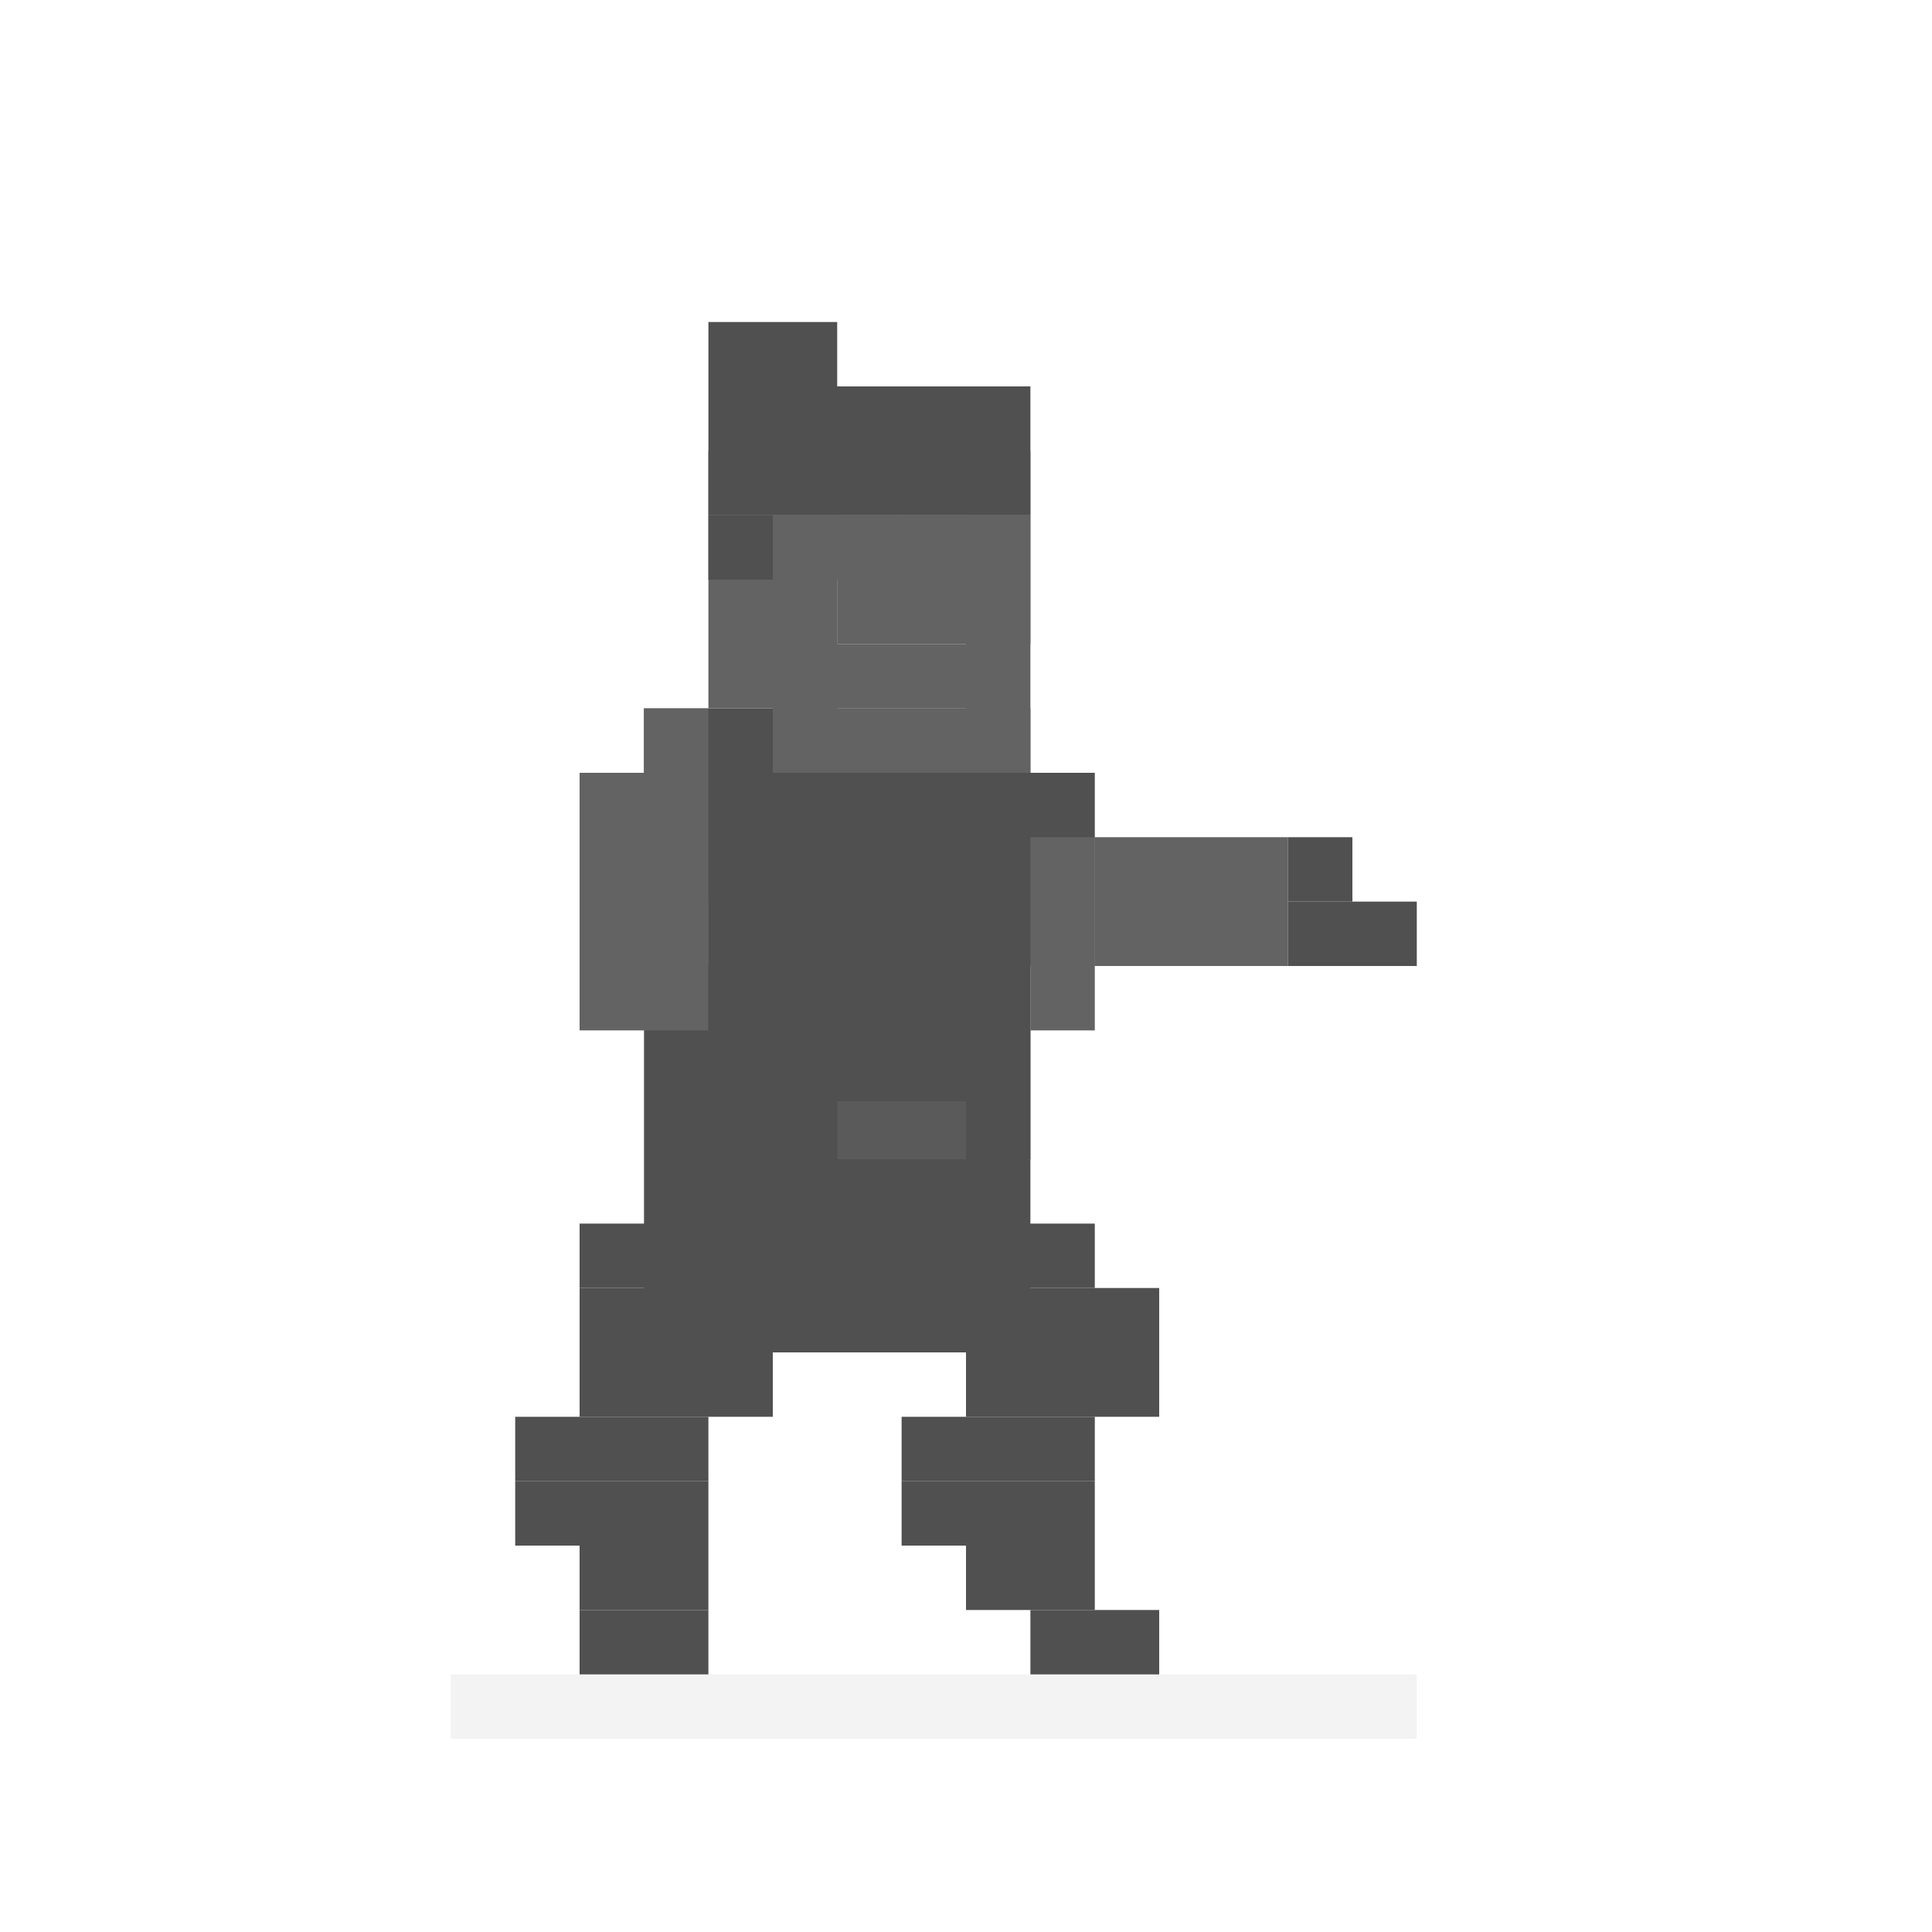
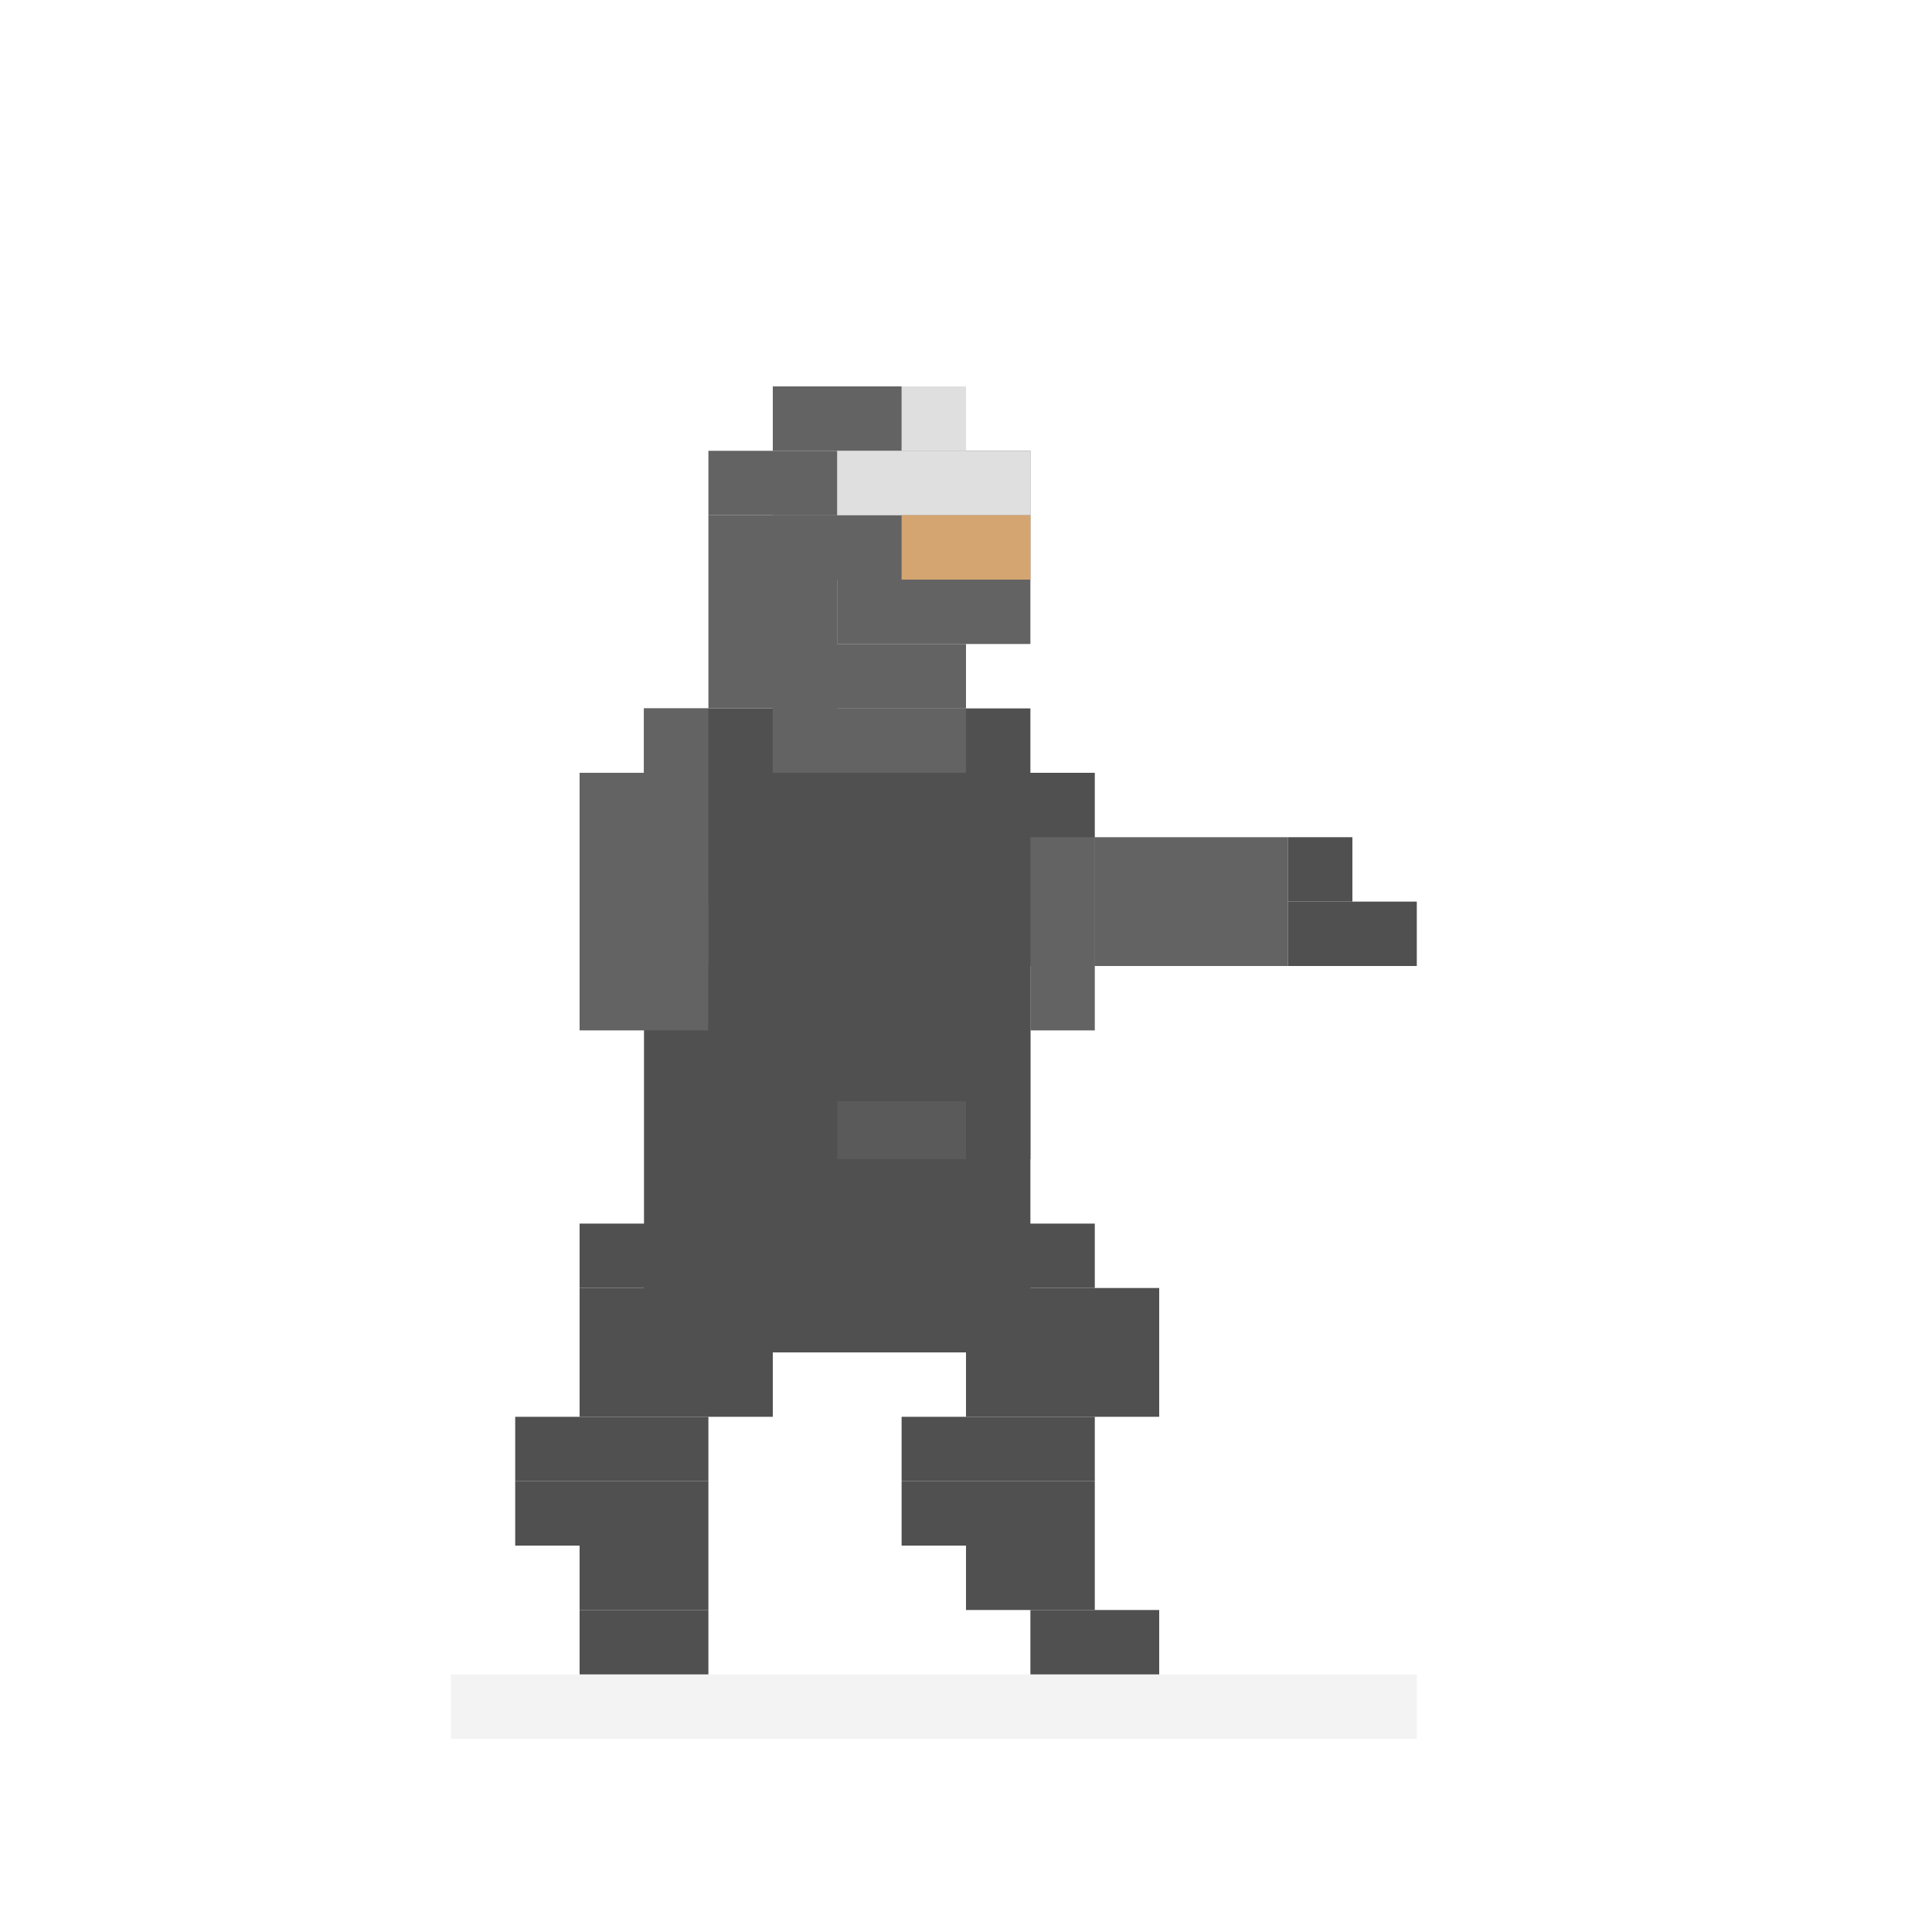
<svg xmlns="http://www.w3.org/2000/svg" width="300" height="300" viewBox="0 0 300 300" fill="none">
  <path d="M220 260H70V270H220V260Z" fill="black" fill-opacity="0.05" />
  <path d="M170 190H140V200H170V190Z" fill="#515050" />
  <path d="M160 180H100V210H160V180Z" fill="#515050" />
  <path d="M120 190H90V200H120V190Z" fill="#515050" />
  <path d="M120 200H90V210H120V200Z" fill="#515050" />
  <path d="M120 210H90V220H120V210Z" fill="#515050" />
  <path d="M110 220H80V230H110V220Z" fill="#515050" />
  <path d="M110 230H80V240H110V230Z" fill="#515050" />
  <path d="M180 200H150V210H180V200Z" fill="#515050" />
  <path d="M180 210H150V220H180V210Z" fill="#515050" />
  <path d="M170 220H140V230H170V220Z" fill="#515050" />
  <path d="M170 230H140V240H170V230Z" fill="#515050" />
  <path d="M170 240H150V250H170V240Z" fill="#515050" />
  <path d="M180 250H160V260H180V250Z" fill="#515050" />
  <path d="M110 240H90V250H110V240Z" fill="#515050" />
  <path d="M110 250H90V260H110V250Z" fill="#515050" />
  <path d="M170 120H90V150H170V120Z" fill="#515050" />
  <path d="M150 120H100V110H150V120Z" fill="#515050" />
  <path d="M160 146H100V180H160V146Z" fill="#515050" />
  <path d="M150 120H130V180H150V120Z" fill="#515050" />
  <path d="M120 120H130V180H120V120Z" fill="#515050" />
  <path d="M150 120H160V180H150V120Z" fill="#515050" />
  <path d="M150 180H130V171H150V180Z" fill="#5A5A5A" />
  <path d="M110 110H100V120H110V110Z" fill="#636363" />
  <path d="M150 110H120V120H150V110Z" fill="#636363" />
  <rect x="150" y="110" width="10" height="10" fill="#515050" />
  <path d="M130 90H110V110H130V90Z" fill="#636363" />
  <path d="M120 70H110V80H120V70Z" fill="#636363" />
  <path d="M130 70H120V80H130V70Z" fill="#636363" />
  <path d="M140 70H130V80H140V70Z" fill="#636363" />
-   <path d="M130 50H120V60H130V50Z" fill="#515050" />
-   <path d="M120 50H110V60H120V50Z" fill="#515050" />
  <path d="M160 70H150V80H160V70Z" fill="#636363" />
  <path d="M150 70H140V80H150V70Z" fill="#636363" />
  <path d="M150 100H120V110H150V100Z" fill="#636363" />
-   <path d="M160 60H110V80H160V60Z" fill="#515050" />
  <path d="M130 80H120V120H130V80Z" fill="#636363" />
-   <path d="M160 80H150V120H160V80Z" fill="#636363" />
  <path d="M160 80H120V90H160V80Z" fill="#636363" />
  <path d="M160 90H130V100H160V90Z" fill="#636363" />
  <path d="M130 80H110V90H130V80Z" fill="#636363" />
-   <path d="M120 90H110V80H120V90Z" fill="#515050" />
  <path d="M200 130H170V150H200V130Z" fill="#636363" />
  <path d="M170 130H160V160H170V130Z" fill="#636363" />
  <path d="M220 140H200V150H220V140Z" fill="#515050" />
  <path d="M210 140H200V130H210V140Z" fill="#515050" />
  <path d="M110 140H90V160H110V140Z" fill="#636363" />
  <path d="M110 150H90V120H110V150Z" fill="#636363" />
  <path d="M130 150H110V170H130V150Z" fill="#515050" />
+   <path d="M150 60H140V70H150V60Z" fill="#DFDFDF" />
+   <path d="M140 60H120V70H140V60Z" fill="#636363" />
+   <path d="M160 70H130V80H160V70Z" fill="#DFDFDF" />
+   <path d="M160 80H140V90H160V80Z" fill="#D4A570" />
</svg>
